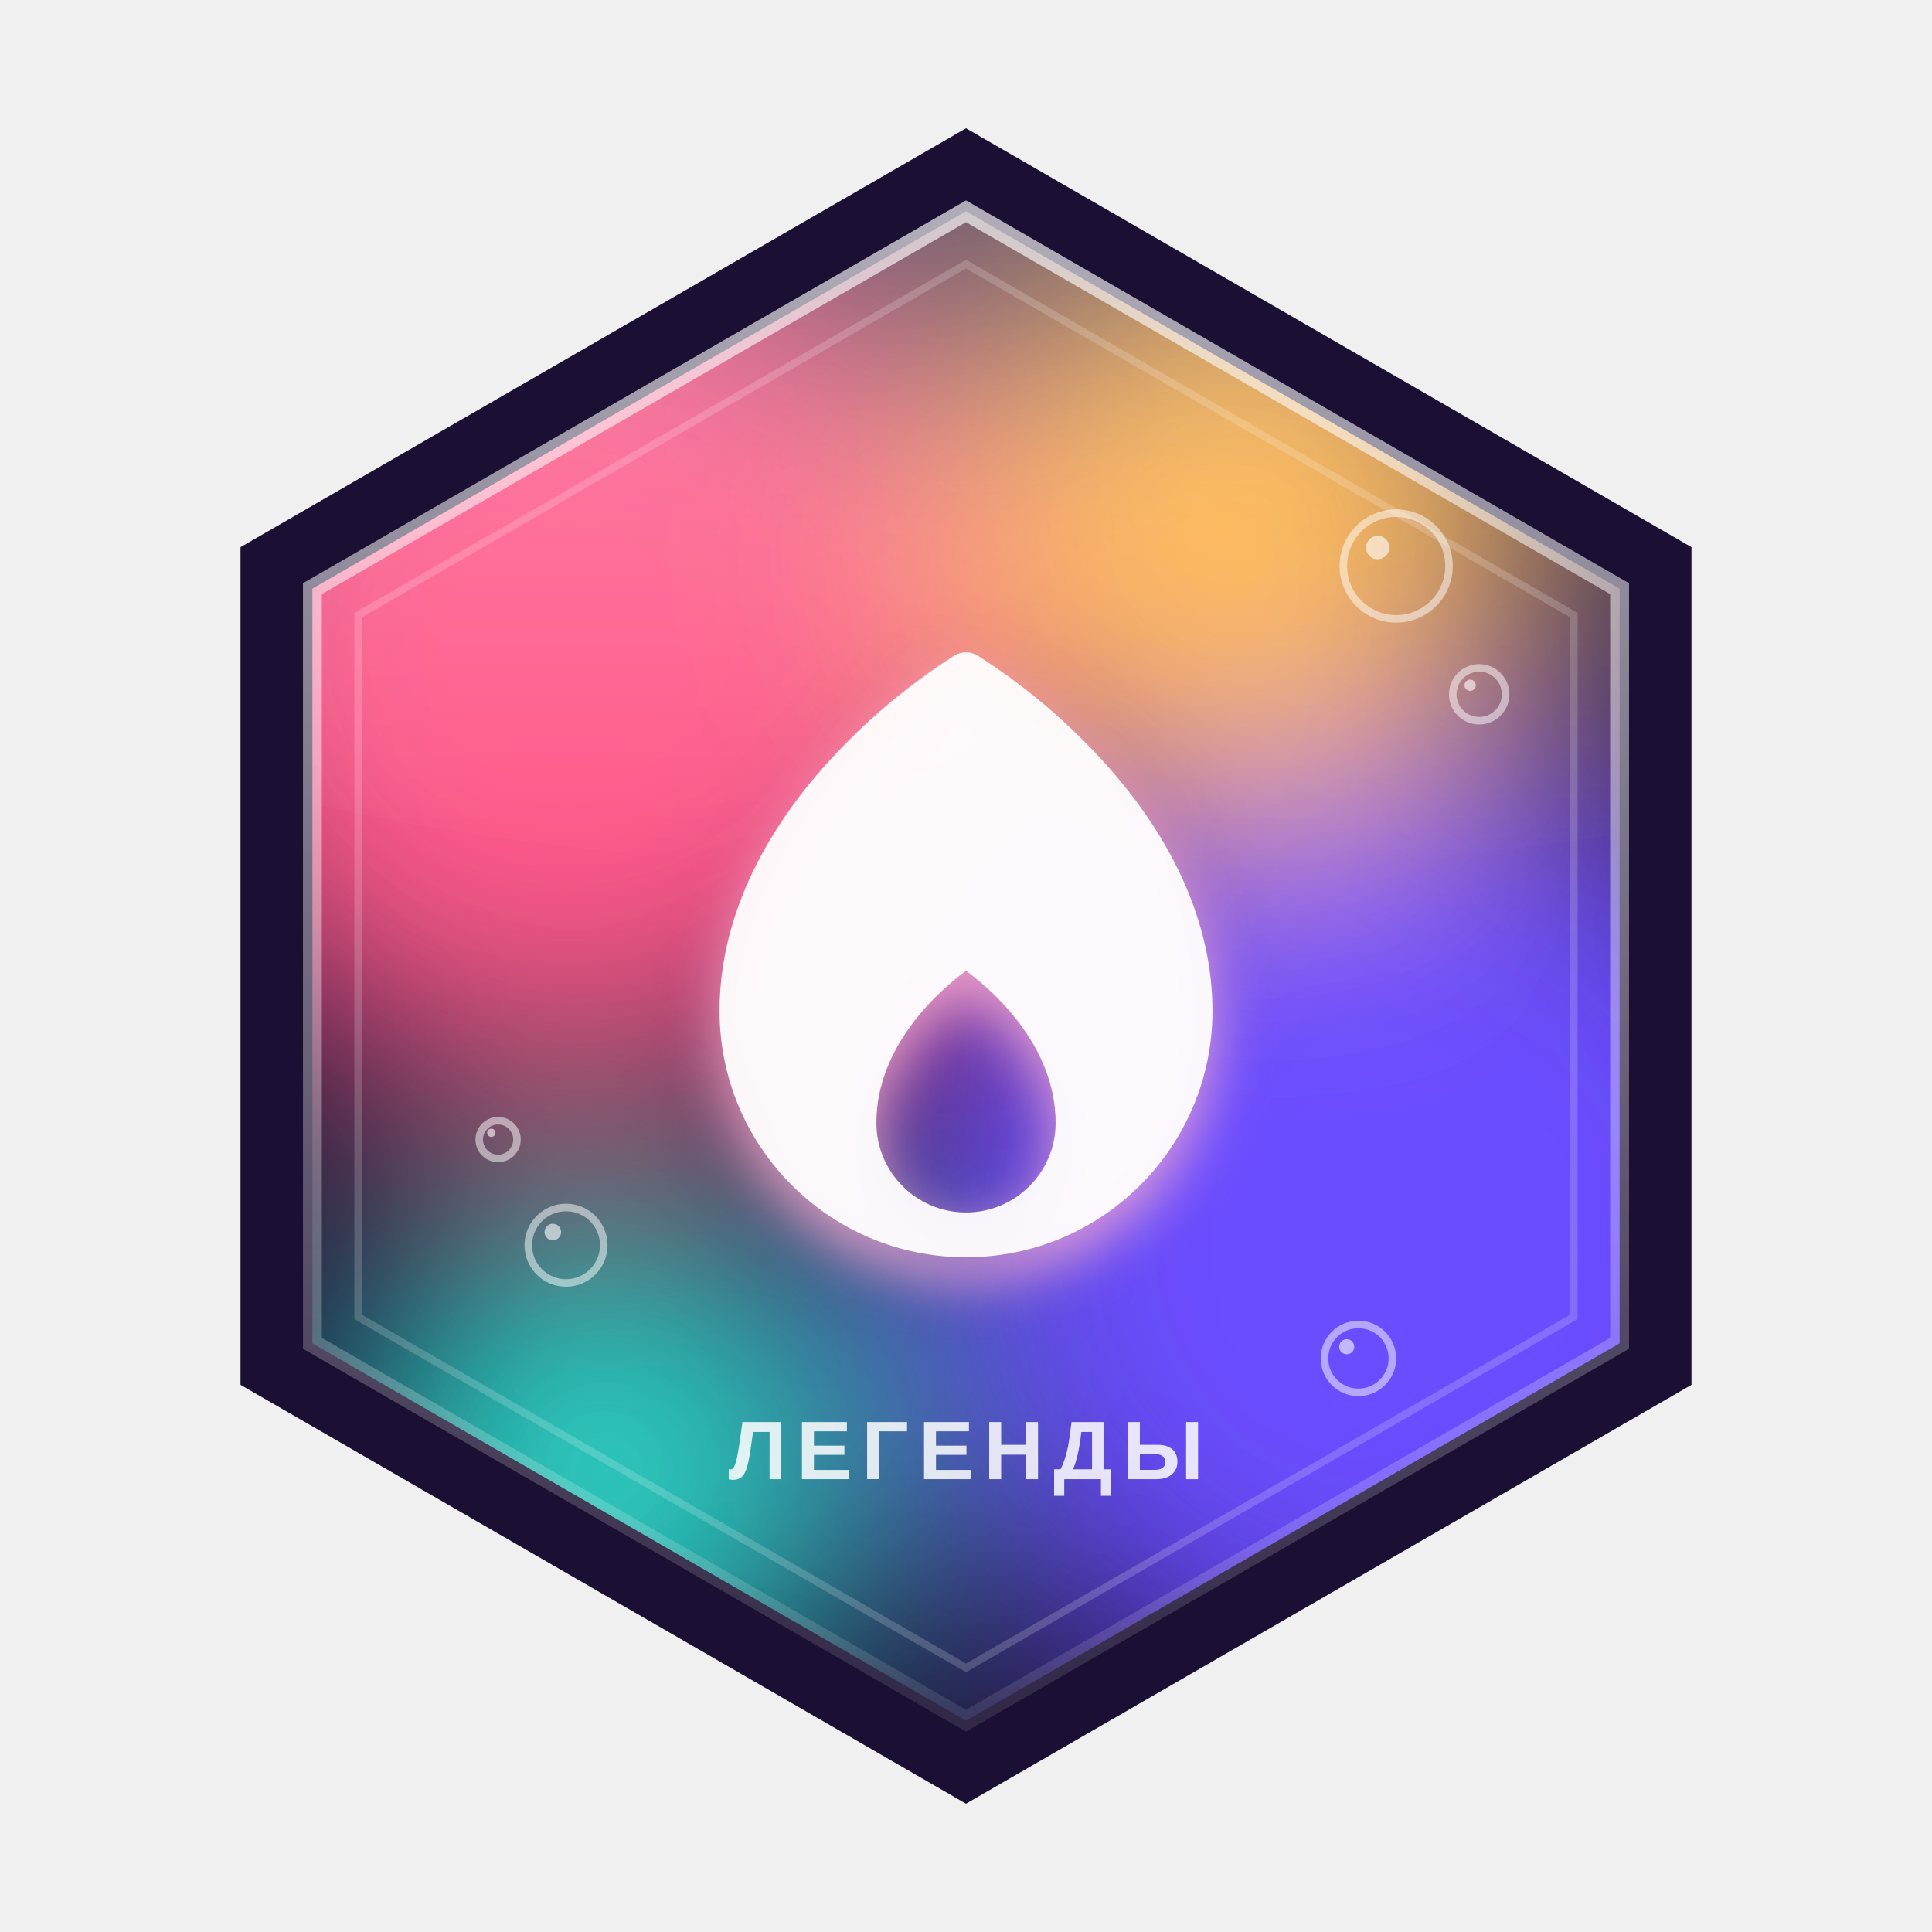
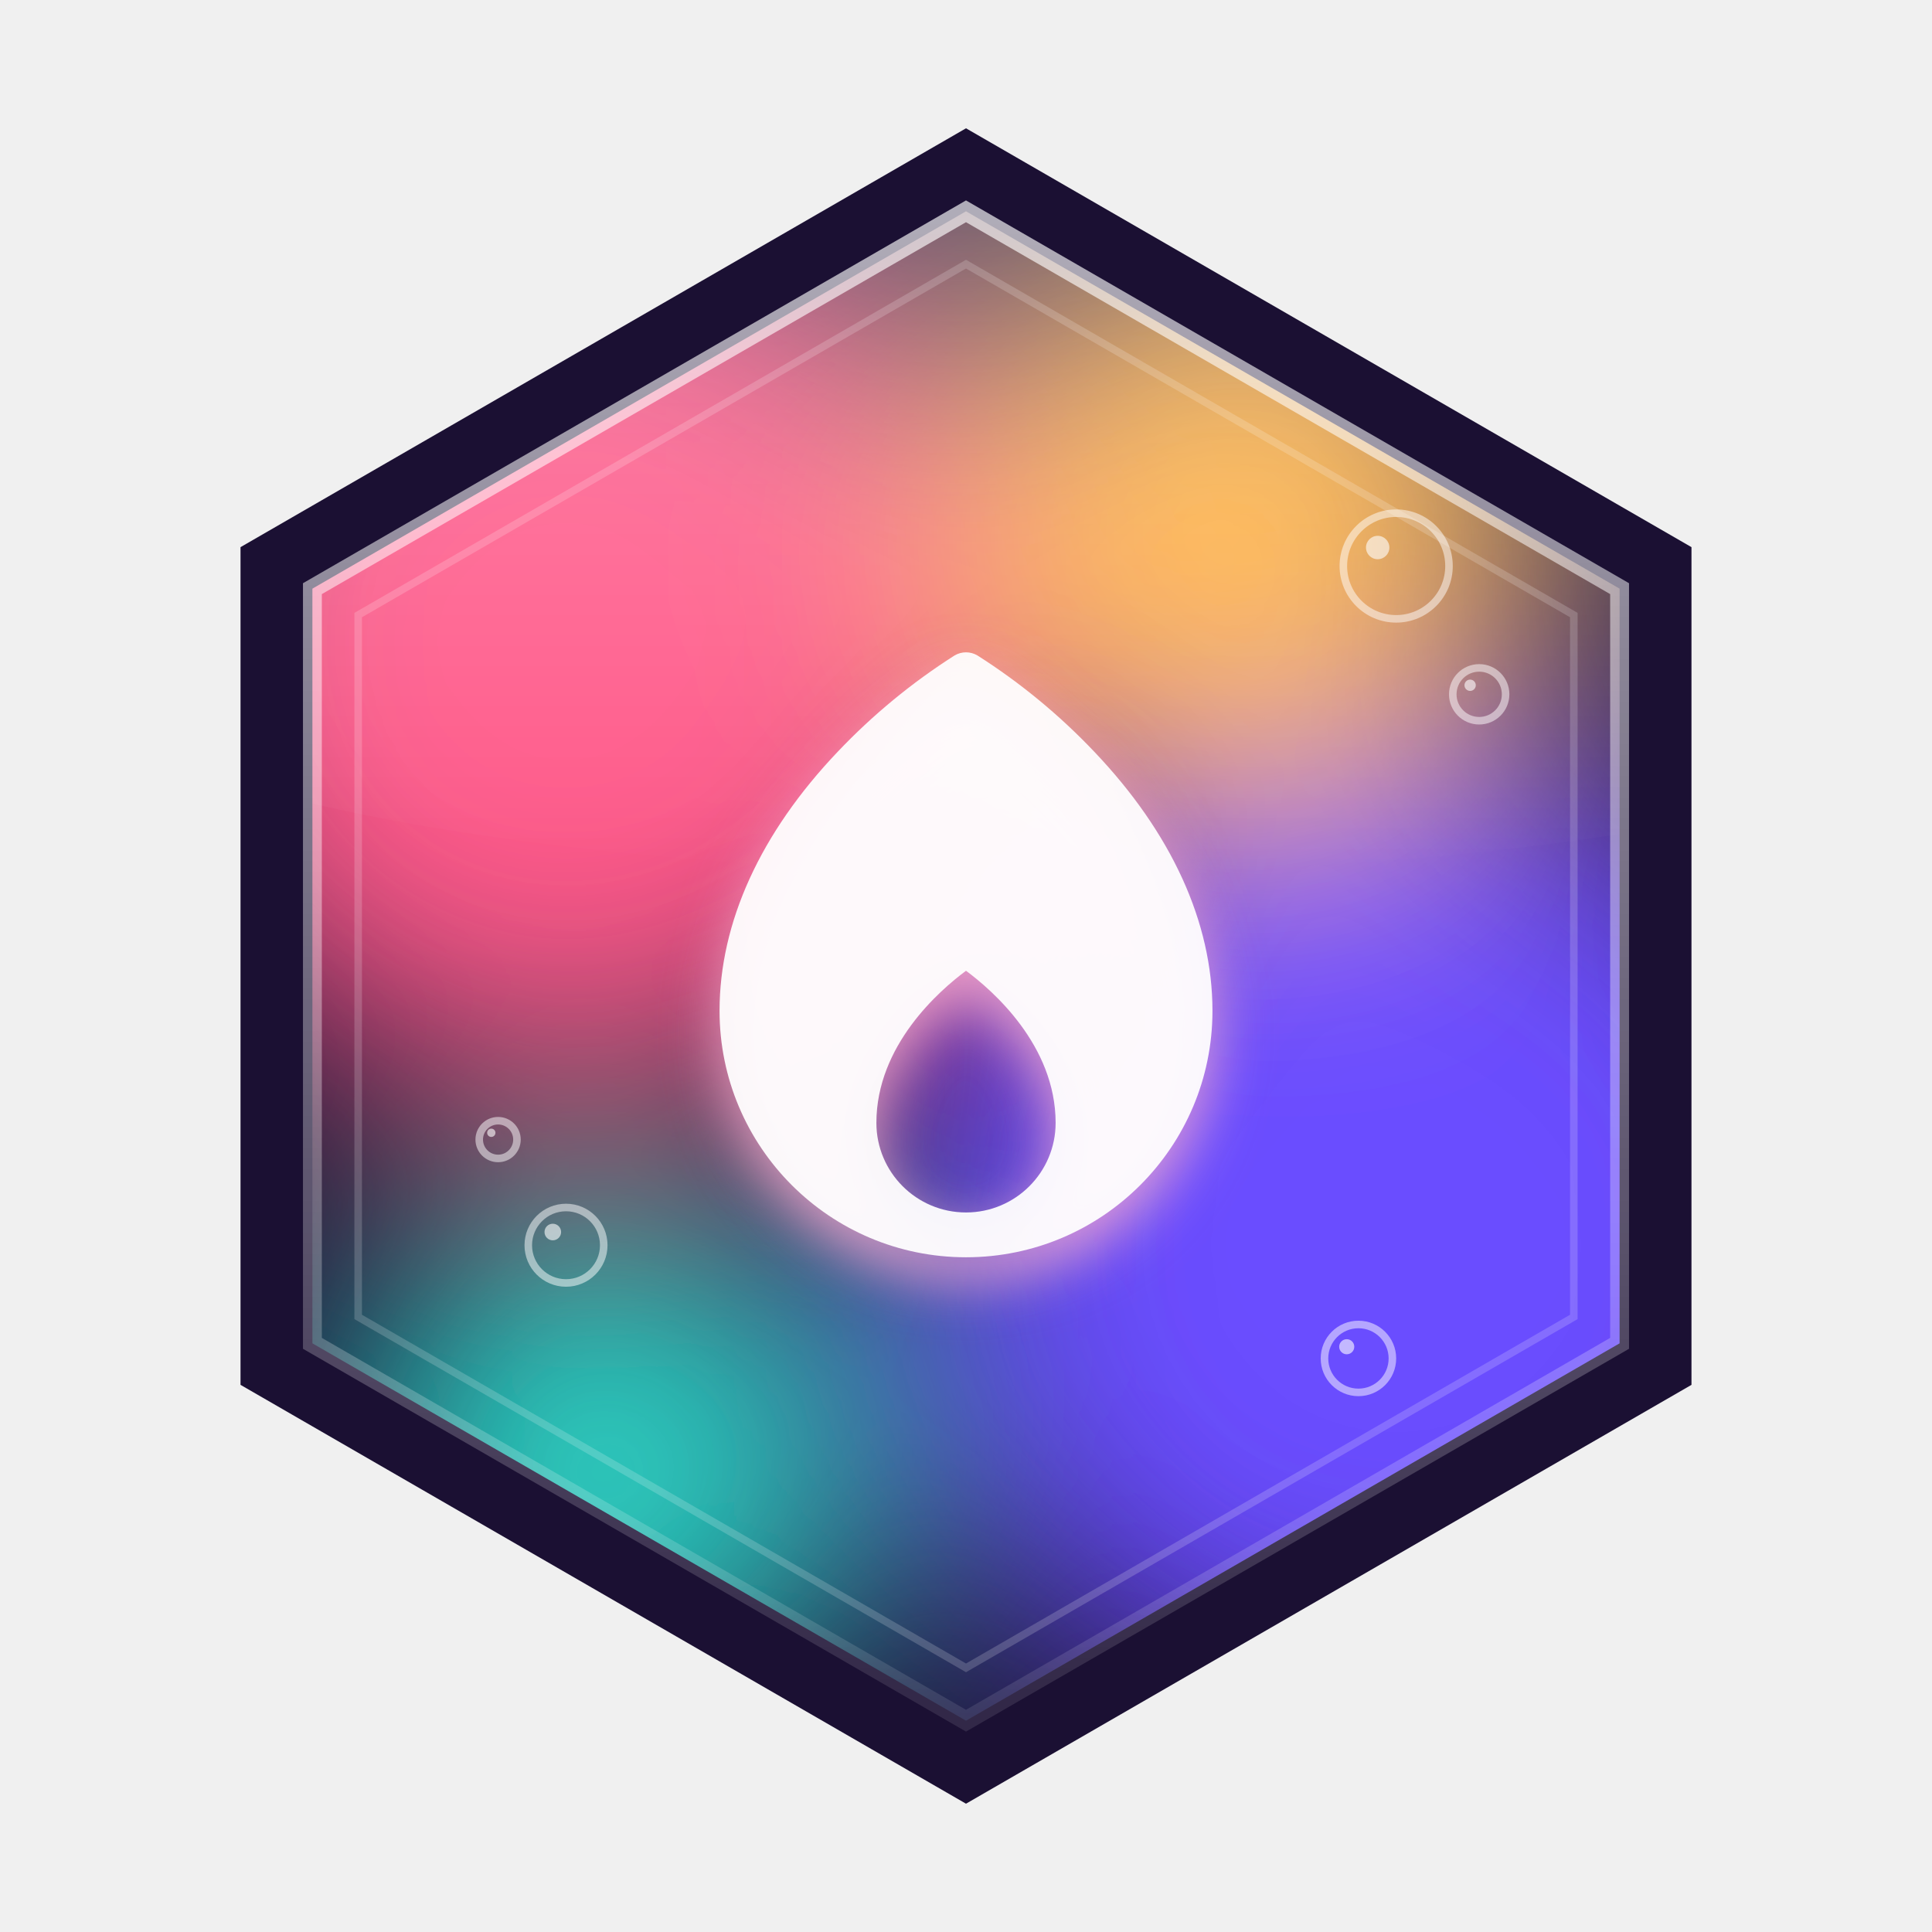
<svg xmlns="http://www.w3.org/2000/svg" viewBox="0 0 512 512">
  <defs>
    <filter id="bl" x="-50%" y="-50%" width="200%" height="200%">
      <feGaussianBlur stdDeviation="34" />
    </filter>
    <filter id="soft" x="-50%" y="-50%" width="200%" height="200%">
      <feGaussianBlur stdDeviation="10" />
    </filter>
    <linearGradient id="gw" x1="0" y1="0" x2="0" y2="1">
      <stop offset="0" stop-color="#fff" stop-opacity=".65" />
      <stop offset="1" stop-color="#fff" stop-opacity=".1" />
    </linearGradient>
    <linearGradient id="gh" x1="0" y1="0" x2="0" y2="1">
      <stop offset="0" stop-color="#fff" stop-opacity=".28" />
      <stop offset="1" stop-color="#fff" stop-opacity="0" />
    </linearGradient>
    <clipPath id="h">
      <polygon points="256.00,56.00 429.21,156.00 429.21,356.00 256.00,456.00 82.79,356.00 82.79,156.00" />
    </clipPath>
  </defs>
  <polygon points="256.00,34.00 448.26,145.00 448.26,367.00 256.00,478.00 63.74,367.00 63.74,145.00" fill="#1b1033" />
  <g clip-path="url(#h)">
    <g filter="url(#bl)">
      <circle cx="150" cy="170" r="120" fill="#ff5a8a" />
      <circle cx="370" cy="330" r="130" fill="#6b4dff" />
      <circle cx="330" cy="140" r="80" fill="#ffb347" />
      <circle cx="160" cy="390" r="70" fill="#29d3c4" />
    </g>
    <path d="M40 40 L480 40 L480 210 C380 240 140 240 40 200 Z" fill="url(#gh)" />
    <circle cx="370" cy="150" r="14" fill="none" stroke="#fff" stroke-opacity=".5" stroke-width="2" />
    <circle cx="365.1" cy="145.1" r="3.1" fill="#fff" opacity=".6" />
    <circle cx="392" cy="184" r="7" fill="none" stroke="#fff" stroke-opacity=".5" stroke-width="2" />
    <circle cx="389.6" cy="181.6" r="1.5" fill="#fff" opacity=".6" />
    <circle cx="150" cy="330" r="10" fill="none" stroke="#fff" stroke-opacity=".5" stroke-width="2" />
    <circle cx="146.5" cy="326.5" r="2.2" fill="#fff" opacity=".6" />
    <circle cx="132" cy="302" r="5" fill="none" stroke="#fff" stroke-opacity=".5" stroke-width="2" />
    <circle cx="130.2" cy="300.2" r="1.1" fill="#fff" opacity=".6" />
    <circle cx="360" cy="360" r="9" fill="none" stroke="#fff" stroke-opacity=".5" stroke-width="2" />
    <circle cx="356.9" cy="356.9" r="2.0" fill="#fff" opacity=".6" />
  </g>
  <polygon points="256.00,56.00 429.21,156.00 429.21,356.00 256.00,456.00 82.79,356.00 82.79,156.00" fill="none" stroke="url(#gw)" stroke-width="5" />
  <polygon points="256.00,70.00 417.08,163.00 417.08,349.00 256.00,442.00 94.92,349.00 94.92,163.00" fill="none" stroke="#fff" stroke-opacity=".18" stroke-width="2" />
  <g transform="translate(161.0 167.0) scale(0.7422)" fill="#ffb0d0" filter="url(#soft)" opacity=".8">
    <path d="M173.79,51.48a221.25,221.25,0,0,0-41.67-34.34,8,8,0,0,0-8.24,0A221.25,221.25,0,0,0,82.21,51.48C54.59,80.48,40,112.47,40,144a88,88,0,0,0,176,0C216,112.47,201.41,80.48,173.79,51.48ZM96,184c0-27.67,22.53-47.28,32-54.3,9.48,7,32,26.63,32,54.3a32,32,0,0,1-64,0Z" />
  </g>
  <g transform="translate(161.0 161.0) scale(0.7422)" fill="#ffffff" fill-opacity=".94">
    <path d="M173.79,51.48a221.25,221.25,0,0,0-41.67-34.34,8,8,0,0,0-8.24,0A221.25,221.25,0,0,0,82.21,51.48C54.59,80.48,40,112.47,40,144a88,88,0,0,0,176,0C216,112.47,201.41,80.48,173.79,51.48ZM96,184c0-27.67,22.53-47.28,32-54.3,9.48,7,32,26.63,32,54.3a32,32,0,0,1-64,0Z" />
  </g>
-   <text x="256" y="392" text-anchor="middle" font-family="'Arial Black', Arial, sans-serif" font-weight="900" font-size="22" letter-spacing="2.6" fill="#ffffff" opacity=".85">ЛЕГЕНДЫ</text>
</svg>
